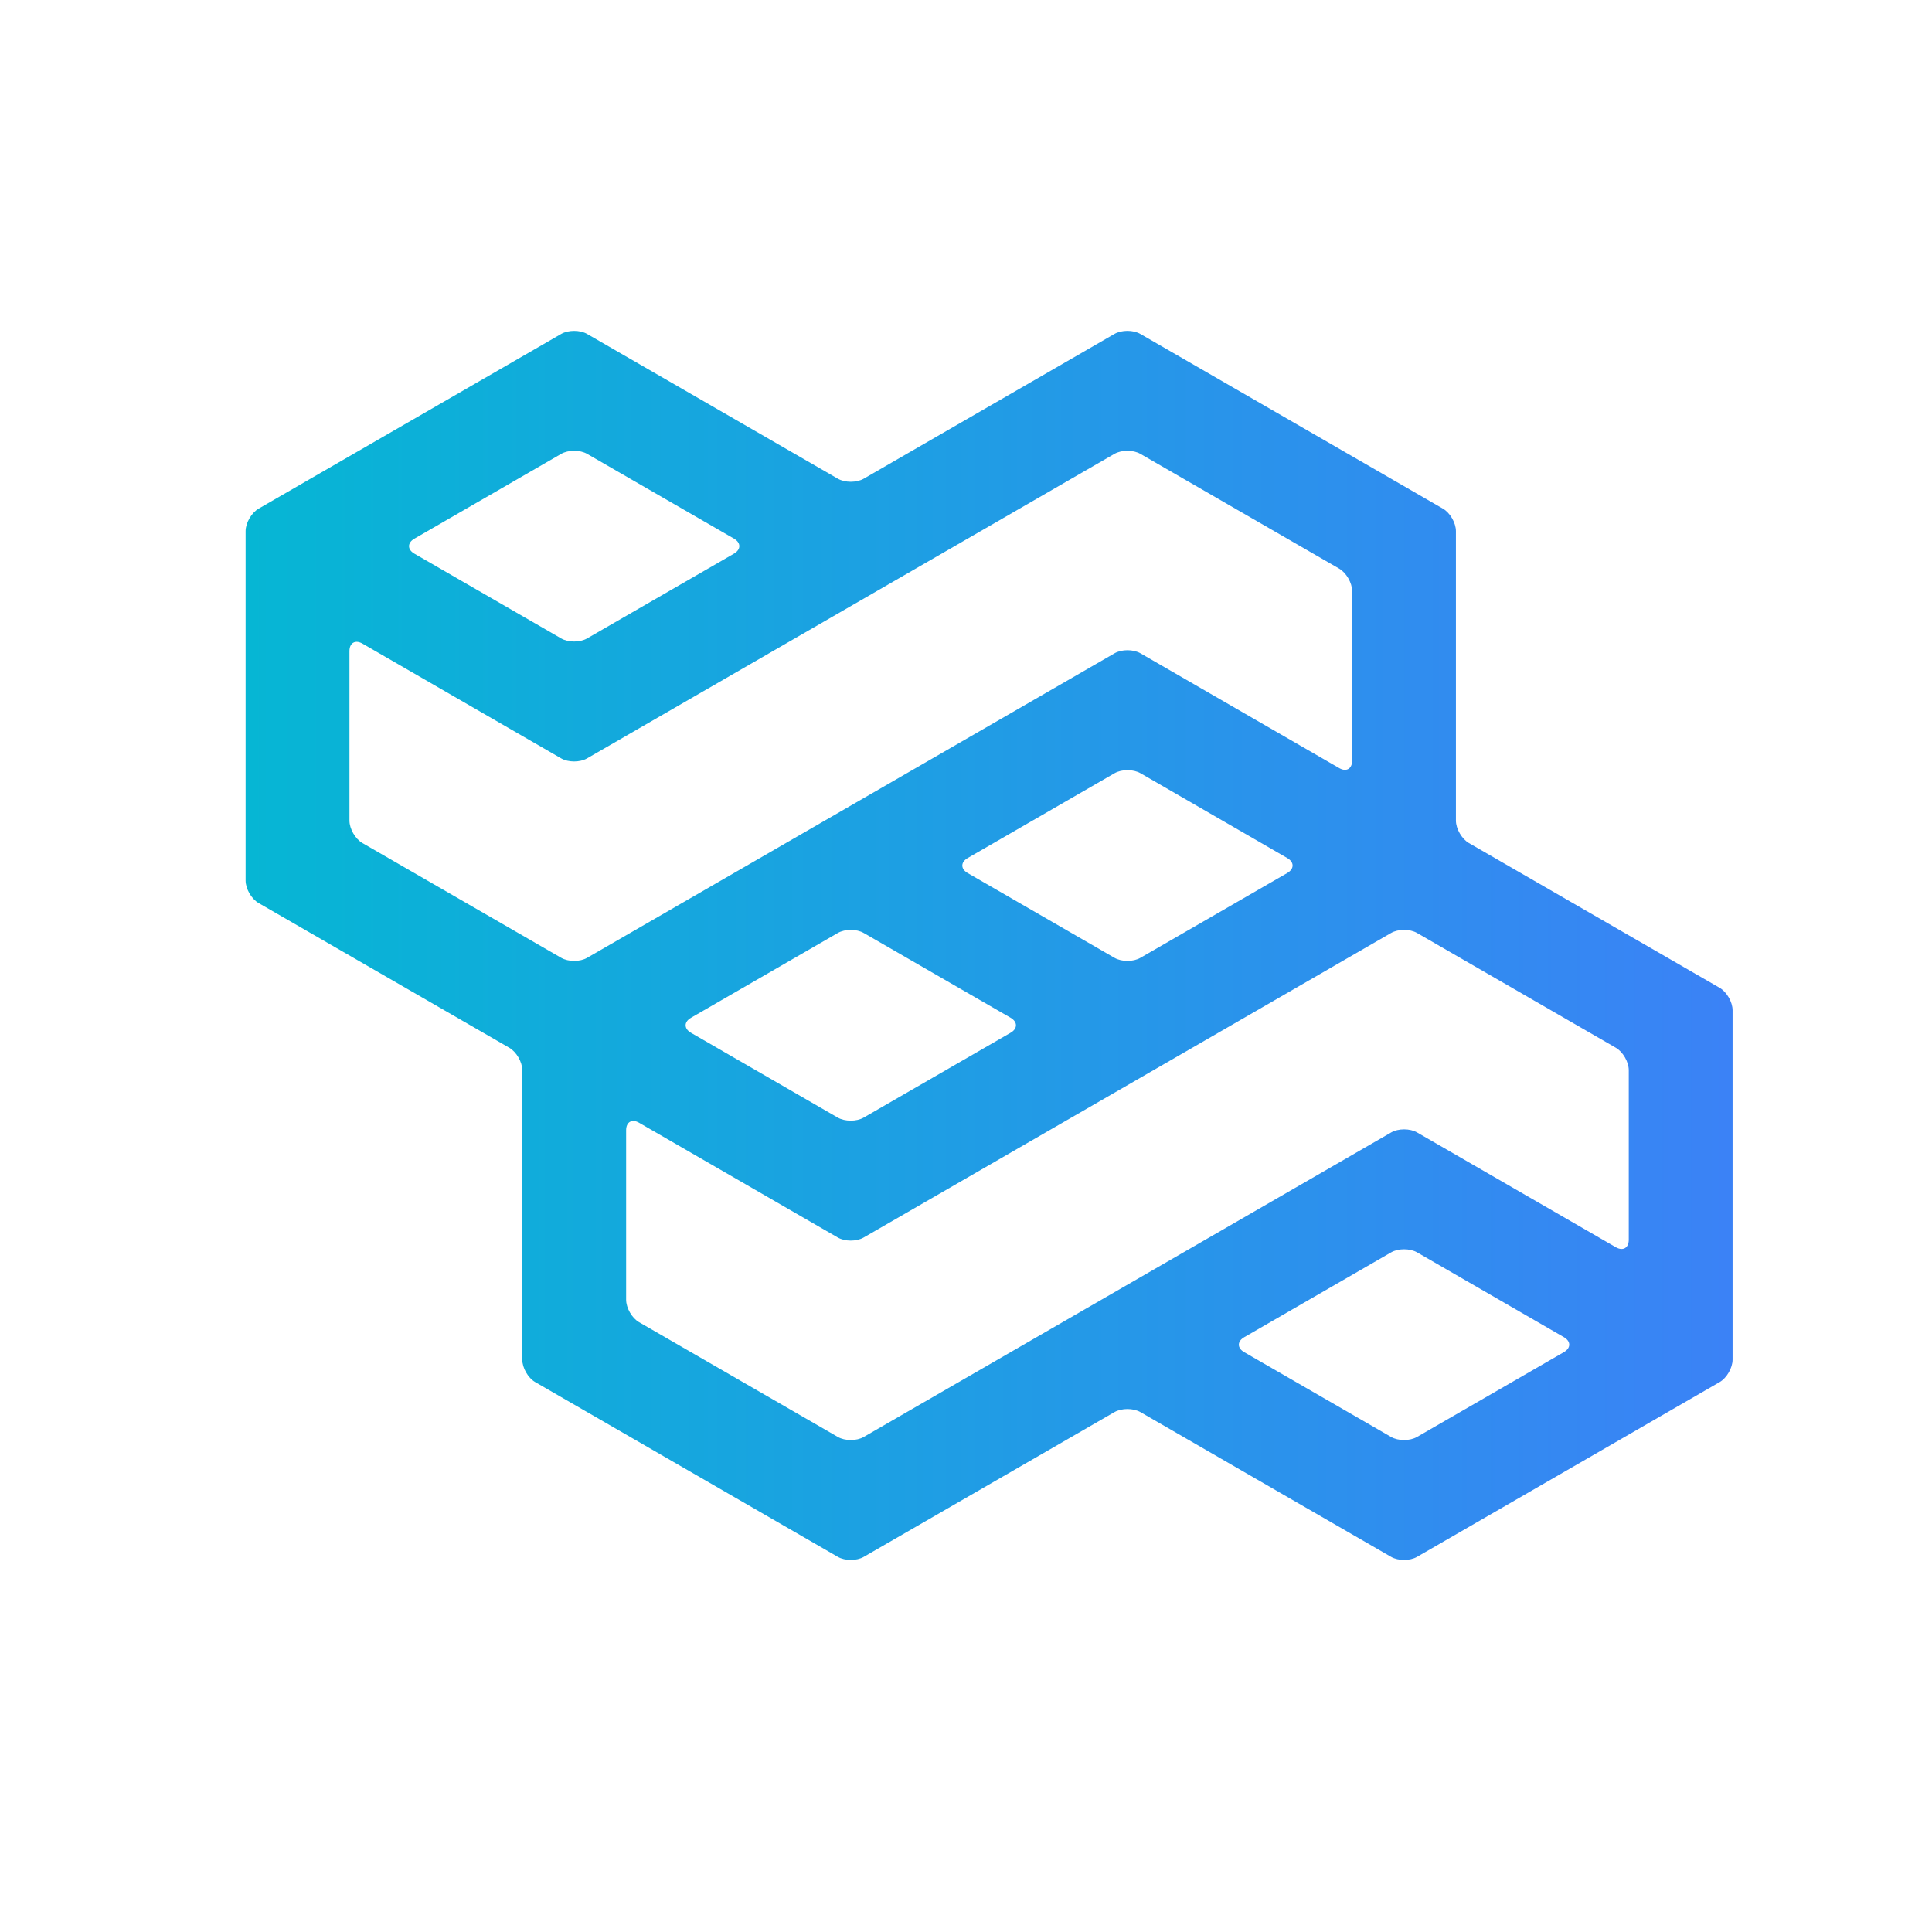
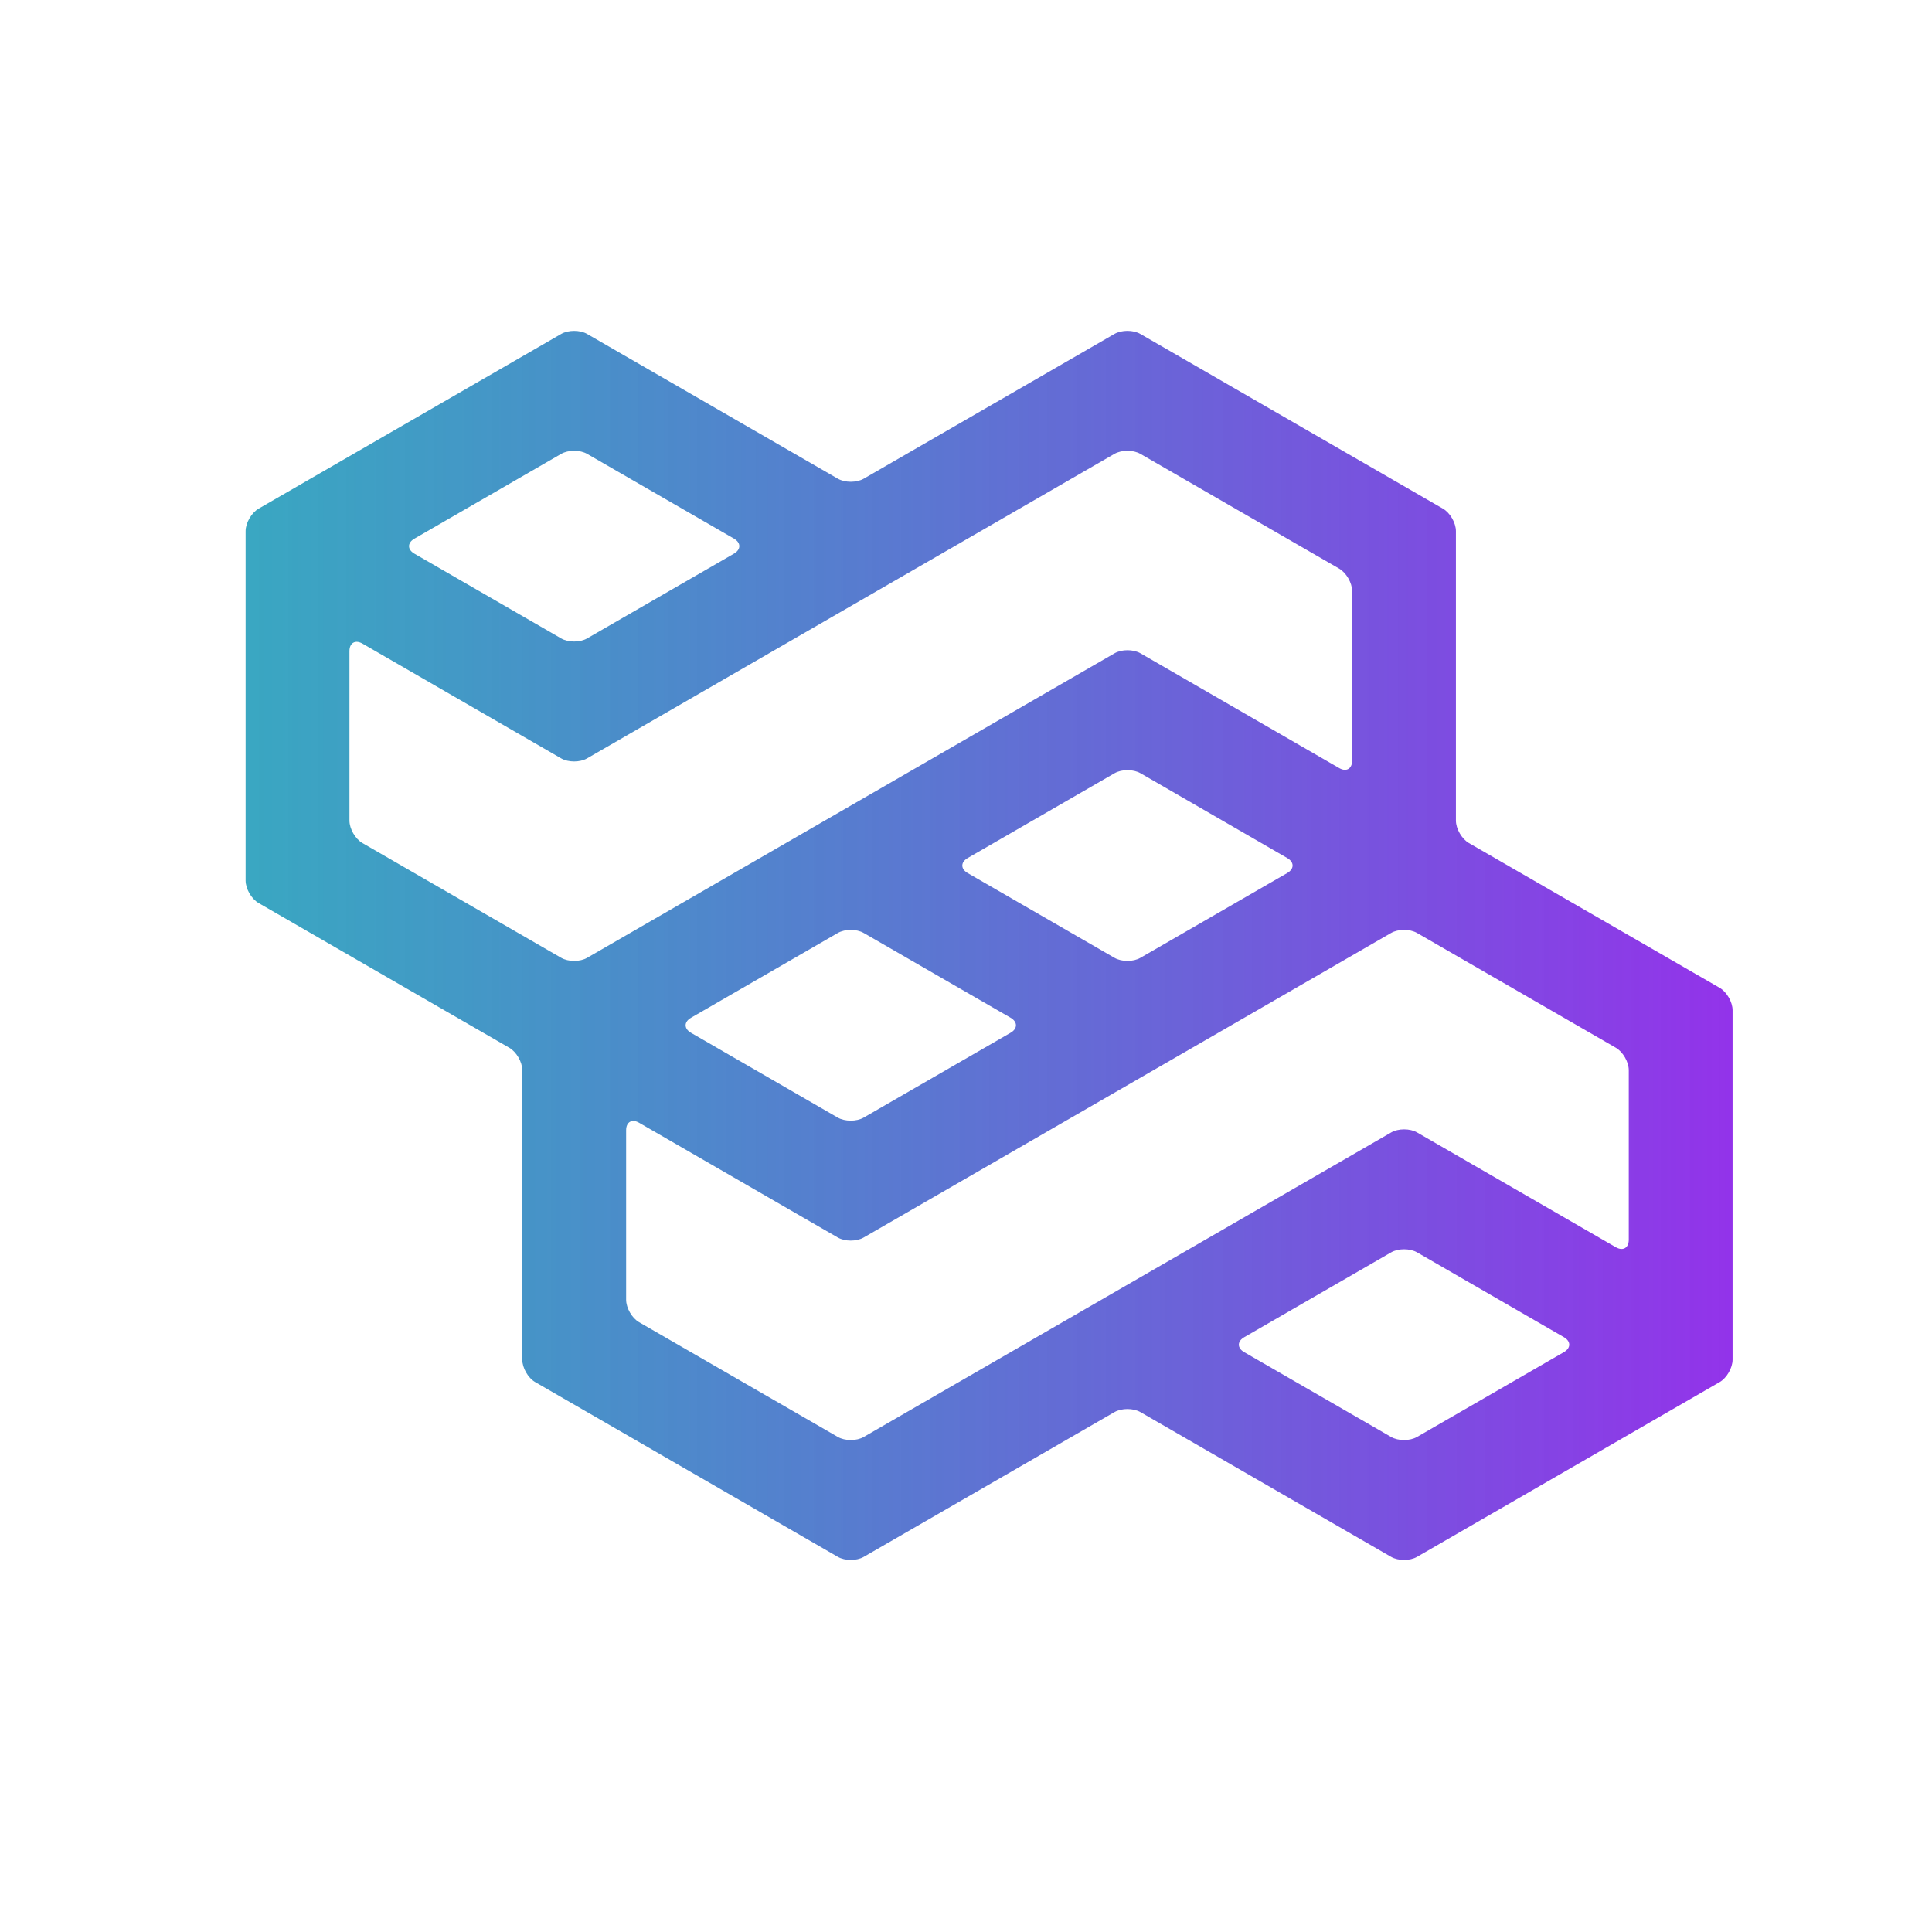
<svg xmlns="http://www.w3.org/2000/svg" viewBox="181.629 79.417 108.312 82.803" width="108.312" height="108.312">
  <linearGradient id="grad-icon" x1="0%" y1="0%" x2="100%" y2="0%">
-     <stop offset="0" stop-color="#06b6d4" stop-opacity="1" />
-     <stop offset="1" stop-color="#3b82f6" stop-opacity="1" />
+     <stop offset="0" stop-color="#0891b2cc" stop-opacity="1" />
+     <stop offset="1" stop-color="#9333ea" stop-opacity="1" />
  </linearGradient>
  <path d="M 263.98 113.927 C 263.581 113.697 263.251 113.129 263.251 112.666 L 263.251 96.438 C 263.251 95.977 262.925 95.41 262.525 95.18 L 245.56 85.385 C 245.161 85.154 244.507 85.154 244.106 85.385 L 230.052 93.499 C 229.654 93.729 228.999 93.729 228.599 93.499 L 214.543 85.385 C 214.146 85.155 213.49 85.155 213.09 85.385 L 196.125 95.18 C 195.727 95.41 195.398 95.977 195.398 96.438 L 195.398 116.028 C 195.398 116.49 195.726 117.058 196.125 117.288 L 210.181 125.402 C 210.581 125.632 210.909 126.2 210.909 126.661 L 210.909 142.888 C 210.909 143.349 211.235 143.917 211.636 144.147 L 228.6 153.943 C 229 154.173 229.655 154.173 230.053 153.943 L 244.109 145.828 C 244.508 145.599 245.163 145.599 245.563 145.828 L 259.617 153.943 C 260.016 154.173 260.671 154.173 261.071 153.943 L 278.034 144.147 C 278.434 143.917 278.761 143.349 278.761 142.888 L 278.761 123.3 C 278.761 122.838 278.435 122.271 278.034 122.04 L 263.98 113.927 Z M 245.563 120.36 C 245.163 120.591 244.508 120.591 244.109 120.36 L 235.877 115.607 C 235.479 115.377 235.479 114.998 235.877 114.768 L 244.113 110.011 C 244.511 109.781 245.166 109.781 245.567 110.011 L 253.795 114.766 C 254.194 114.997 254.194 115.375 253.795 115.606 L 245.563 120.36 Z M 228.6 118.967 C 229 118.737 229.655 118.737 230.053 118.969 L 238.286 123.72 C 238.685 123.952 238.685 124.33 238.286 124.56 L 230.049 129.316 C 229.651 129.546 228.995 129.546 228.594 129.316 L 220.367 124.562 C 219.967 124.331 219.967 123.953 220.367 123.721 L 228.6 118.967 Z M 213.091 92.107 C 213.491 91.877 214.147 91.877 214.544 92.107 L 222.778 96.859 C 223.176 97.09 223.176 97.469 222.778 97.7 L 214.542 102.454 C 214.143 102.685 213.488 102.685 213.089 102.454 L 204.859 97.701 C 204.46 97.47 204.46 97.092 204.859 96.861 L 213.091 92.107 Z M 201.22 103.164 C 201.22 102.702 201.548 102.513 201.949 102.744 L 213.087 109.178 C 213.487 109.409 214.142 109.409 214.541 109.179 L 244.107 92.107 C 244.508 91.877 245.162 91.877 245.561 92.107 L 256.706 98.541 C 257.103 98.77 257.432 99.337 257.432 99.8 L 257.432 109.303 C 257.432 109.764 257.105 109.954 256.706 109.722 L 245.567 103.288 C 245.166 103.057 244.512 103.057 244.113 103.287 L 214.544 120.36 C 214.147 120.591 213.491 120.591 213.091 120.36 L 201.949 113.927 C 201.549 113.697 201.22 113.13 201.22 112.667 L 201.22 103.164 Z M 217.458 140.788 C 217.058 140.558 216.731 139.991 216.731 139.527 L 216.731 130.024 C 216.731 129.562 217.057 129.374 217.458 129.606 L 228.595 136.039 C 228.996 136.271 229.652 136.271 230.05 136.039 L 259.617 118.967 C 260.016 118.737 260.671 118.737 261.071 118.967 L 272.214 125.4 C 272.614 125.63 272.941 126.198 272.941 126.66 L 272.941 136.165 C 272.941 136.626 272.615 136.815 272.214 136.584 L 261.075 130.15 C 260.675 129.919 260.021 129.919 259.622 130.149 L 230.053 147.221 C 229.655 147.452 229 147.452 228.6 147.221 L 217.458 140.788 Z M 251.382 142.468 C 250.981 142.238 250.981 141.86 251.382 141.63 L 259.619 136.872 C 260.02 136.642 260.674 136.642 261.074 136.873 L 269.303 141.627 C 269.704 141.857 269.704 142.236 269.303 142.467 L 261.07 147.221 C 260.67 147.452 260.015 147.452 259.616 147.221 L 251.382 142.468 Z" fill="url(#grad-icon)" />
</svg>
